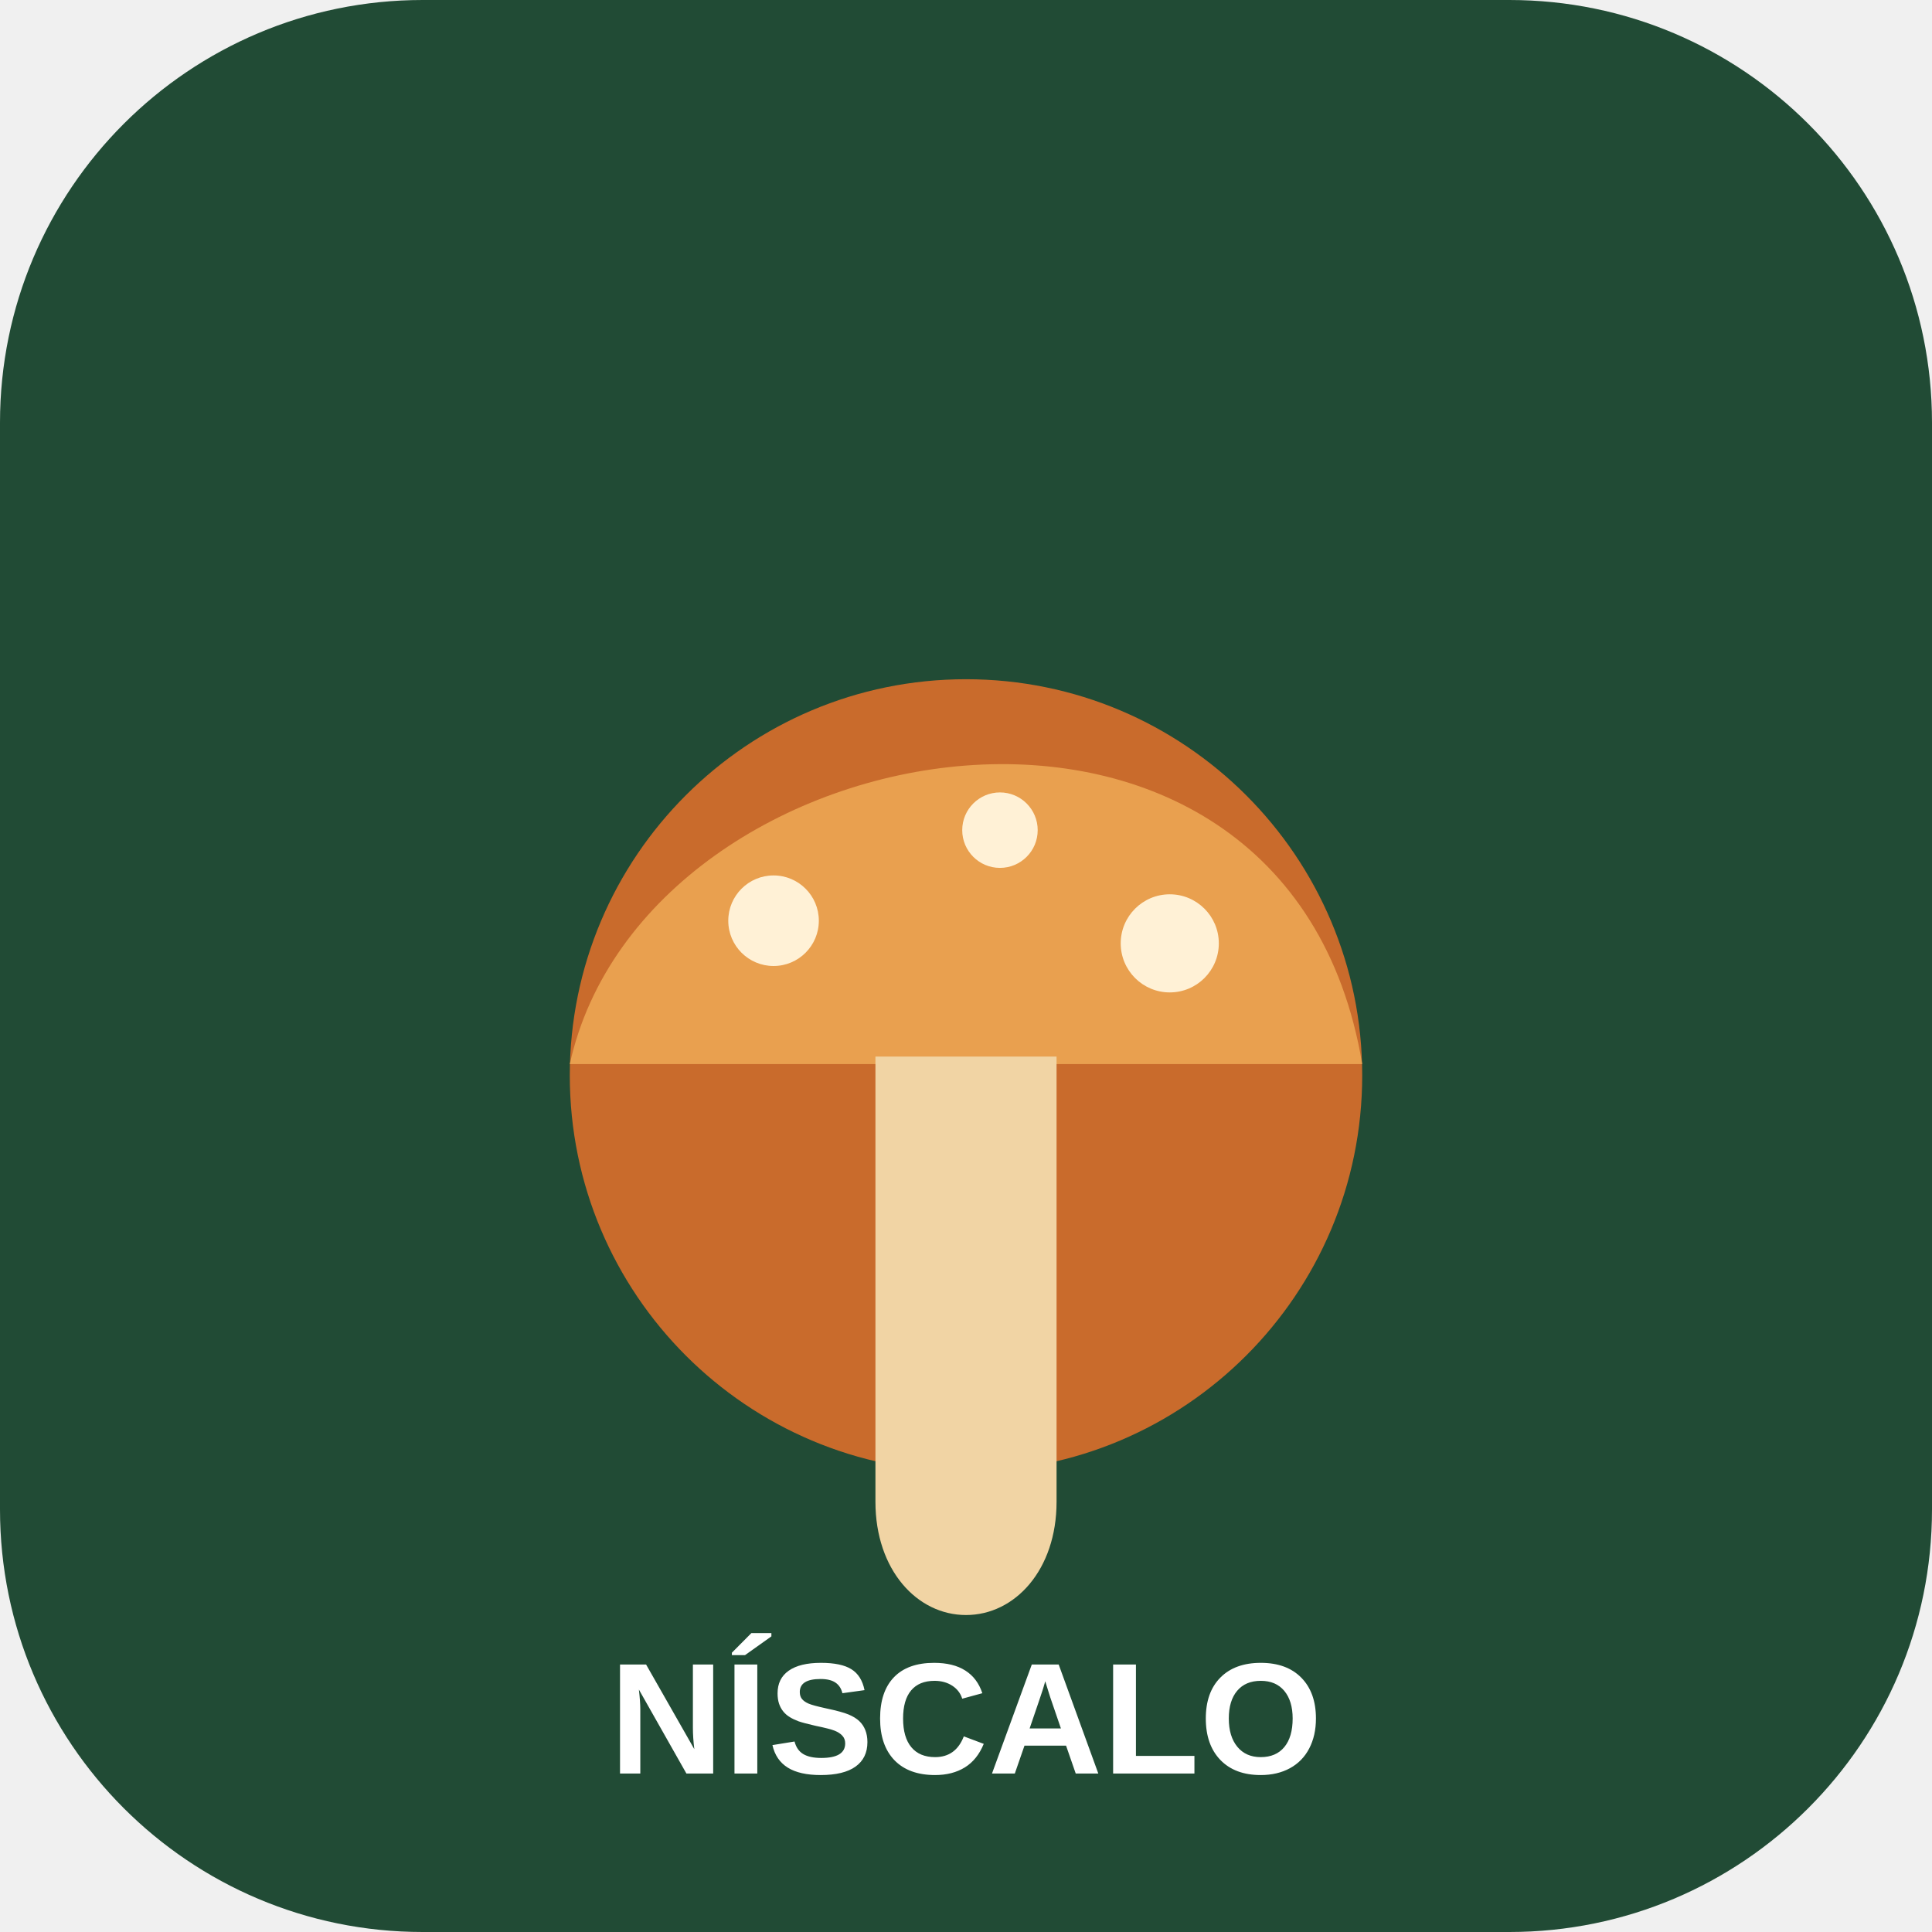
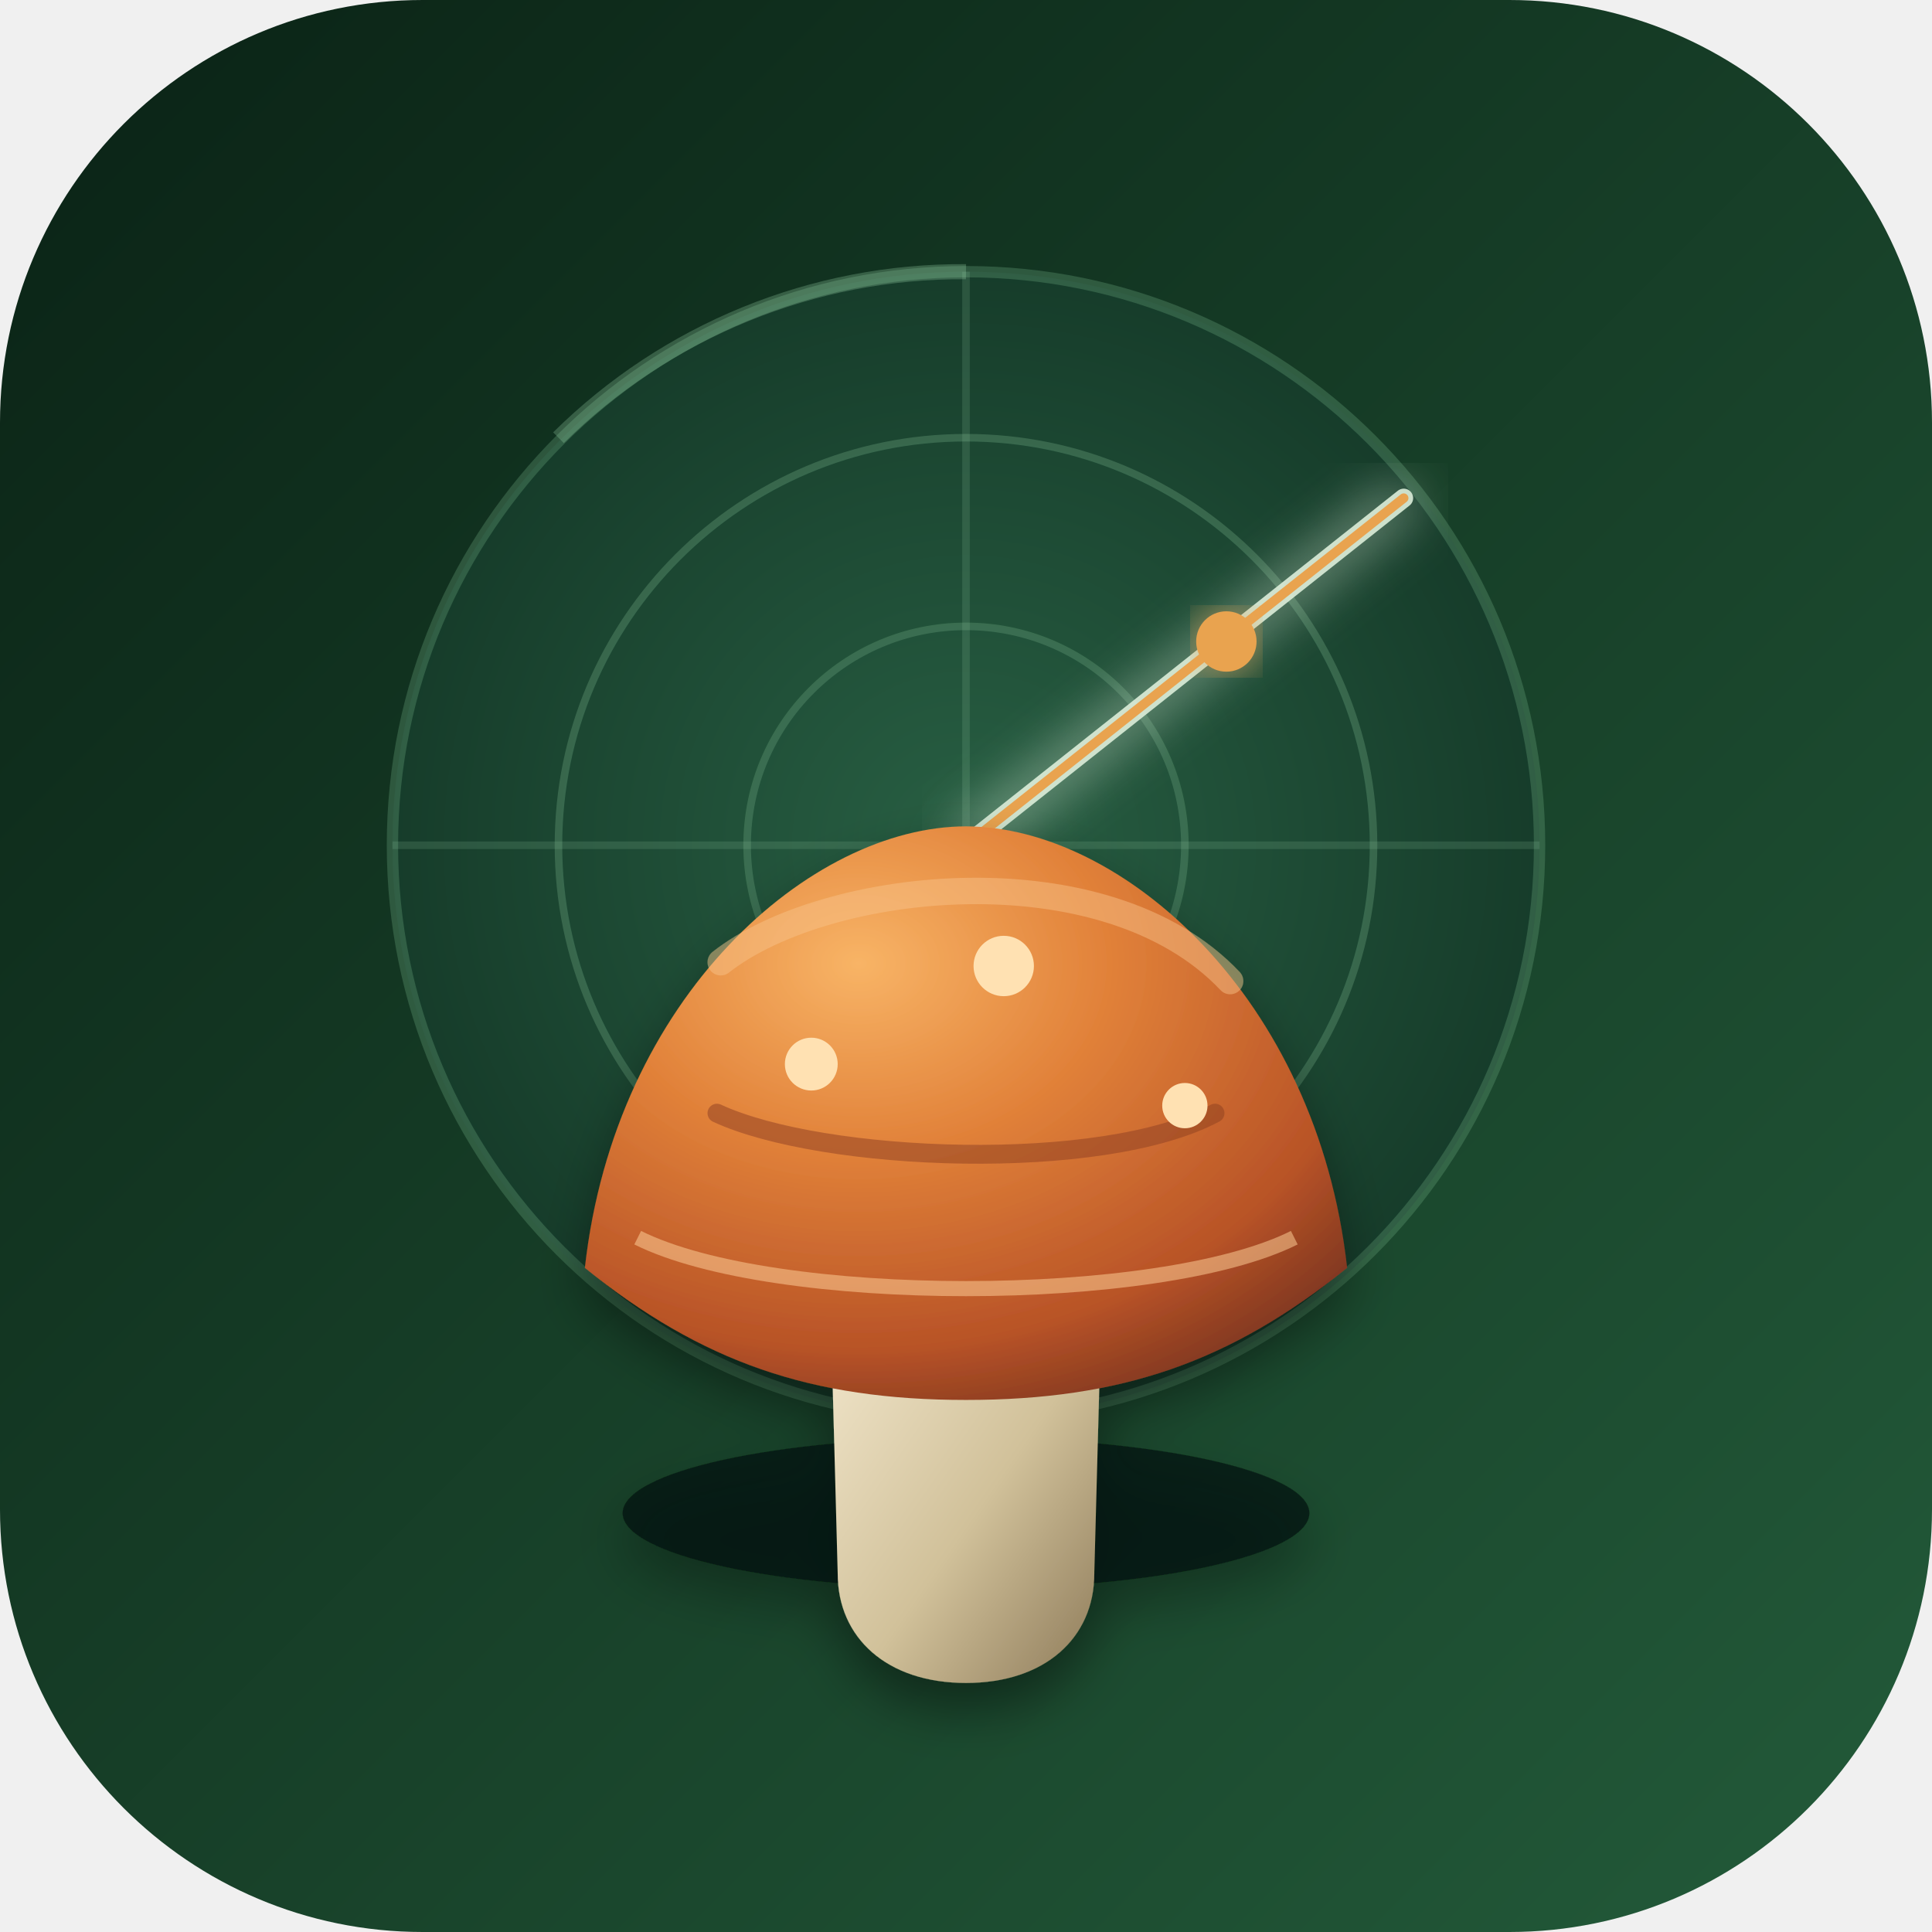
- <svg xmlns="http://www.w3.org/2000/svg" viewBox="0 0 512 512">
-   <rect width="512" height="512" rx="112" fill="#214b35" />
-   <circle cx="256" cy="285" r="105" fill="#c96b2c" />
-   <path d="M151 282c20-91 190-120 210 0H151Z" fill="#e9a04f" />
-   <path d="M232 280h48v118c0 18-11 30-24 30s-24-12-24-30V280Z" fill="#f1d4a4" />
-   <circle cx="205" cy="244" r="12" fill="#fff1d6" />
-   <circle cx="265" cy="220" r="10" fill="#fff1d6" />
-   <circle cx="310" cy="250" r="13" fill="#fff1d6" />
-   <text x="256" y="470" text-anchor="middle" font-family="Arial,sans-serif" font-size="42" font-weight="700" fill="white">NÍSCALO</text>
+ <svg xmlns="http://www.w3.org/2000/svg" viewBox="0 0 512 512" role="img" aria-label="Radar Níscalo">
+   <defs>
+     <linearGradient id="bg" x1="0" y1="0" x2="1" y2="1">
+       <stop offset="0" stop-color="#0a2215" />
+       <stop offset="1" stop-color="#235b3a" />
+     </linearGradient>
+     <radialGradient id="screen" cx=".5" cy=".5" r=".7">
+       <stop offset="0" stop-color="#285f43" />
+       <stop offset=".72" stop-color="#163c2a" />
+       <stop offset="1" stop-color="#0b2518" />
+     </radialGradient>
+     <radialGradient id="cap" cx=".36" cy=".24" r=".86">
+       <stop offset="0" stop-color="#f8b466" />
+       <stop offset=".38" stop-color="#e18139" />
+       <stop offset=".78" stop-color="#b85327" />
+       <stop offset="1" stop-color="#78331f" />
+     </radialGradient>
+     <linearGradient id="stem" x1="0" y1="0" x2="1" y2="1">
+       <stop offset="0" stop-color="#f4e9cf" />
+       <stop offset=".55" stop-color="#d1c19a" />
+       <stop offset="1" stop-color="#8c7958" />
+     </linearGradient>
+     <filter id="glow">
+       <feGaussianBlur stdDeviation="7" result="b" />
+       <feMerge>
+         <feMergeNode in="b" />
+         <feMergeNode in="SourceGraphic" />
+       </feMerge>
+     </filter>
+     <filter id="shadow">
+       <feGaussianBlur in="SourceAlpha" stdDeviation="7" />
+       <feOffset dy="7" />
+       <feComponentTransfer>
+         <feFuncA type="linear" slope=".42" />
+       </feComponentTransfer>
+       <feMerge>
+         <feMergeNode />
+         <feMergeNode in="SourceGraphic" />
+       </feMerge>
+     </filter>
+   </defs>
+   <rect width="512" height="512" rx="112" fill="url(#bg)" />
+   <circle cx="256" cy="224" r="152" fill="url(#screen)" stroke="#6ca67f" stroke-opacity=".32" stroke-width="3" />
+   <circle cx="256" cy="224" r="108" fill="none" stroke="#8cc49d" stroke-opacity=".26" stroke-width="2" />
+   <circle cx="256" cy="224" r="58" fill="none" stroke="#8cc49d" stroke-opacity=".24" stroke-width="2" />
+   <path d="M104 224h304M256 72v304" stroke="#8cc49d" stroke-opacity=".18" stroke-width="2" />
+   <path d="M148 116a152 152 0 0 1 108-44" fill="none" stroke="#9bd3aa" stroke-opacity=".28" stroke-width="4" />
+   <path d="M256 224L372 132" stroke="#dcefd9" stroke-opacity=".9" stroke-width="5" stroke-linecap="round" filter="url(#glow)" />
+   <path d="M256 224L372 132" stroke="#e9a34f" stroke-width="2.5" stroke-linecap="round" />
+   <circle cx="325" cy="170" r="8" fill="#e9a34f" filter="url(#glow)" />
+   <circle cx="185" cy="286" r="5" fill="#9de0aa" />
+   <circle cx="305" cy="286" r="5" fill="#9de0aa" />
+   <g filter="url(#shadow)">
+     <ellipse cx="256" cy="401" rx="91" ry="20" fill="#06140b" opacity=".68" />
+     <path d="M220 342h72l-2 75c0 17-13 29-34 29s-34-12-34-29z" fill="url(#stem)" />
+     <path d="M155 336c8-72 60-117 101-117s93 45 101 117c-31 25-60 35-101 35s-70-10-101-35z" fill="url(#cap)" />
+     <path d="M169 328c36 18 138 18 174 0" fill="none" stroke="#ffd19a" stroke-opacity=".52" stroke-width="4" />
+     <path d="M191 255c28-22 102-30 135 5" fill="none" stroke="#f8c58b" stroke-opacity=".46" stroke-width="7" stroke-linecap="round" />
+     <path d="M190 295c28 13 102 16 132 0" fill="none" stroke="#8c3e22" stroke-opacity=".5" stroke-width="5" stroke-linecap="round" />
+     <circle cx="215" cy="282" r="7" fill="#ffe1b2" />
+     <circle cx="266" cy="256" r="8" fill="#ffe1b2" />
+     <circle cx="314" cy="293" r="6" fill="#ffe1b2" />
+   </g>
</svg>
